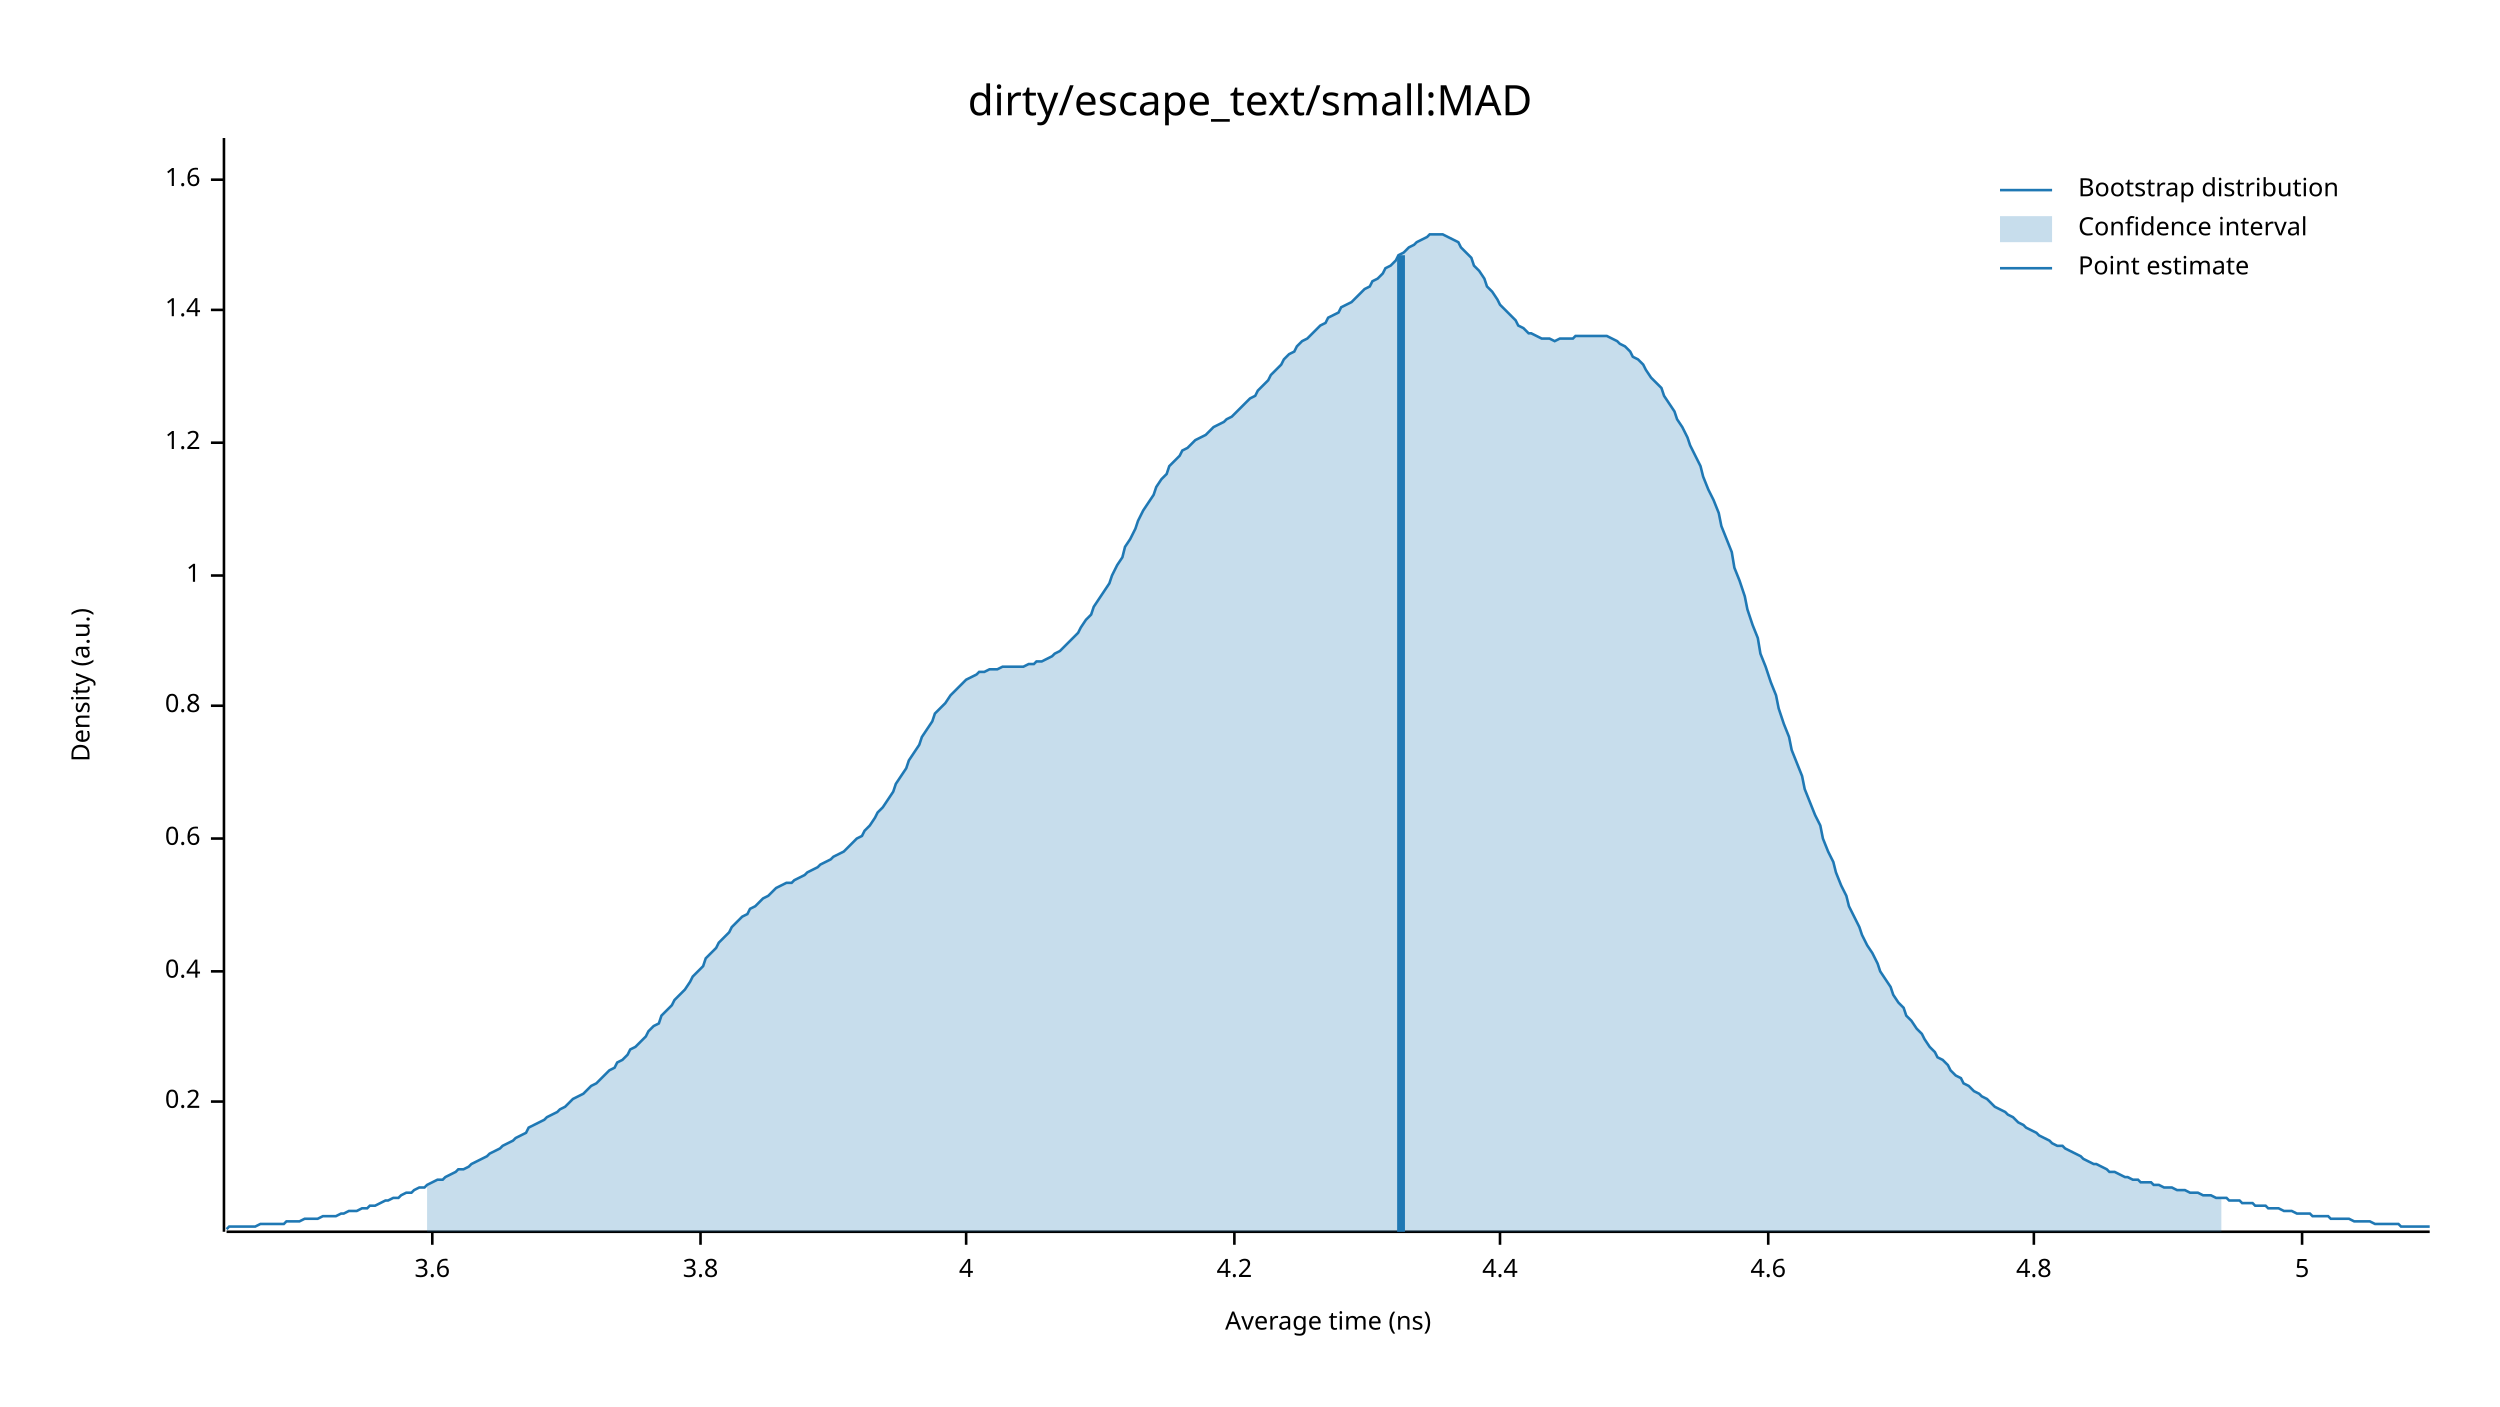
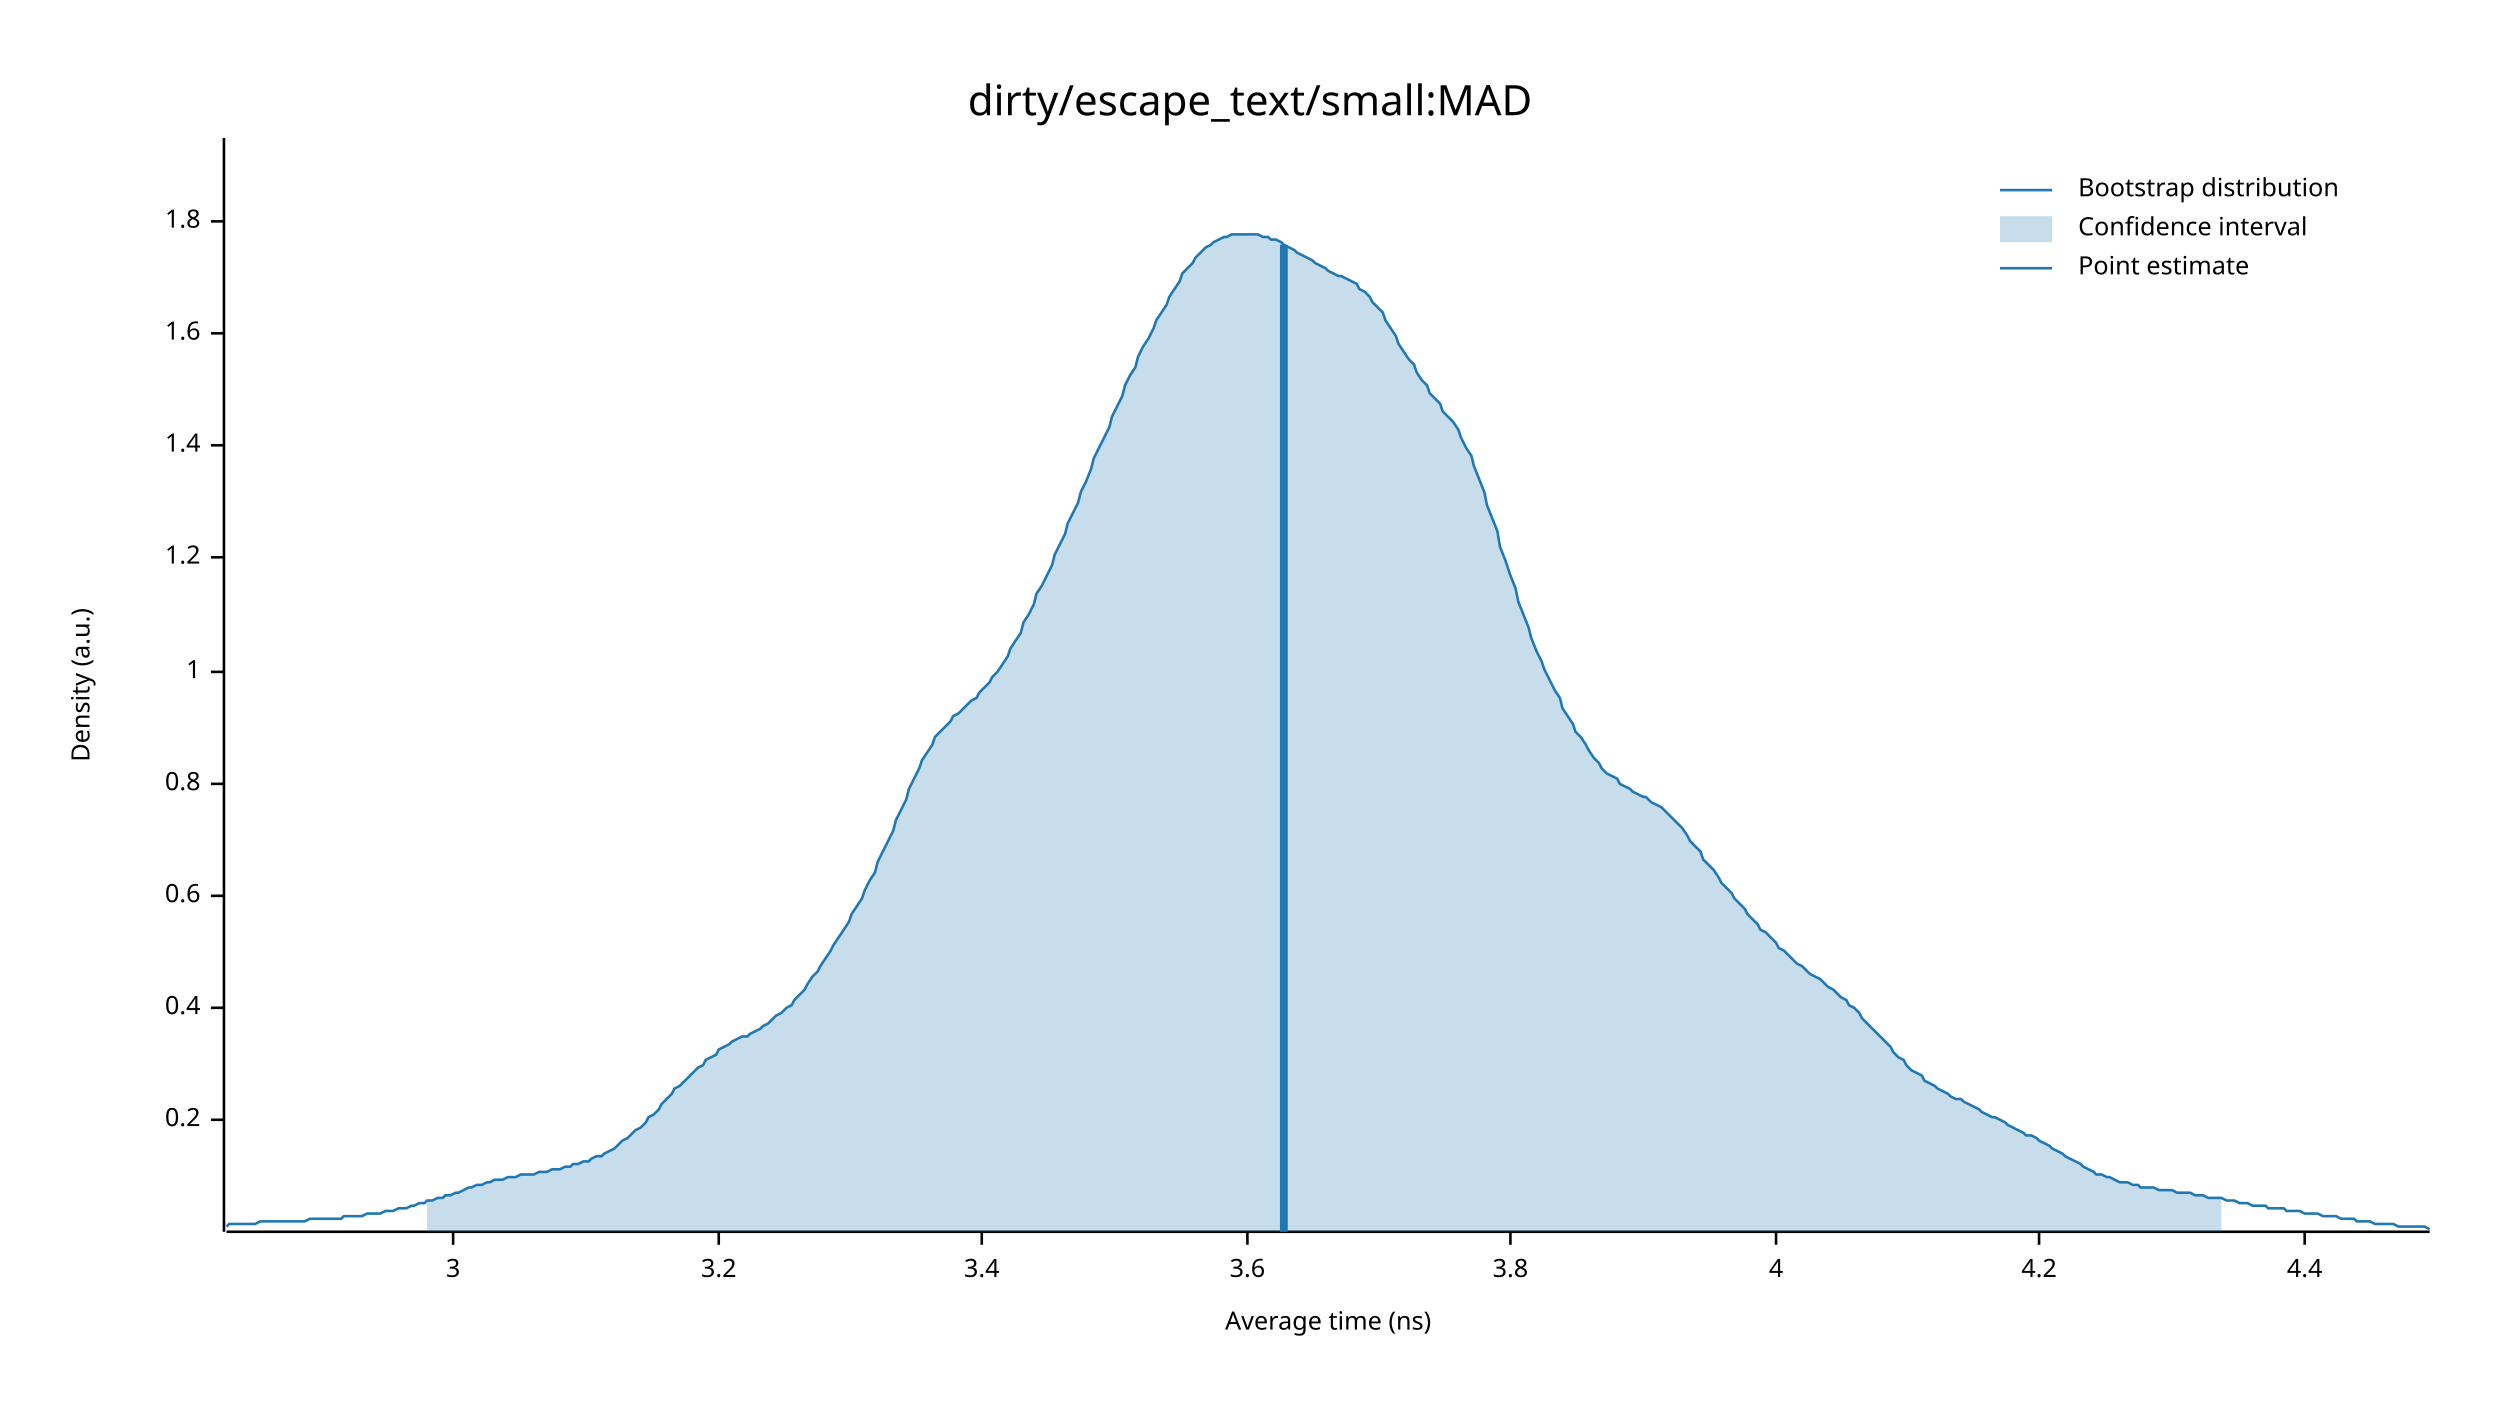
<svg xmlns="http://www.w3.org/2000/svg" width="960" height="540" viewBox="0 0 960 540">
  <text x="480" y="32" dy="0.76em" text-anchor="middle" font-family="sans-serif" font-size="16.129" opacity="1" fill="#000000">
dirty/escape_text/small:MAD
</text>
  <text x="27" y="263" dy="0.76em" text-anchor="middle" font-family="sans-serif" font-size="9.677" opacity="1" fill="#000000" transform="rotate(270, 27, 263)">
Density (a.u.)
</text>
  <text x="510" y="513" dy="-0.5ex" text-anchor="middle" font-family="sans-serif" font-size="9.677" opacity="1" fill="#000000">
Average time (ns)
</text>
  <polyline fill="none" opacity="1" stroke="#000000" stroke-width="1" points="86,53 86,473 " />
-   <text x="77" y="423" dy="0.5ex" text-anchor="end" font-family="sans-serif" font-size="9.677" opacity="1" fill="#000000">
+   <text x="77" y="430" dy="0.5ex" text-anchor="end" font-family="sans-serif" font-size="9.677" opacity="1" fill="#000000">
0.2
</text>
-   <polyline fill="none" opacity="1" stroke="#000000" stroke-width="1" points="81,423 86,423 " />
-   <text x="77" y="373" dy="0.5ex" text-anchor="end" font-family="sans-serif" font-size="9.677" opacity="1" fill="#000000">
+   <polyline fill="none" opacity="1" stroke="#000000" stroke-width="1" points="81,430 86,430 " />
+   <text x="77" y="387" dy="0.5ex" text-anchor="end" font-family="sans-serif" font-size="9.677" opacity="1" fill="#000000">
0.4
</text>
-   <polyline fill="none" opacity="1" stroke="#000000" stroke-width="1" points="81,373 86,373 " />
-   <text x="77" y="322" dy="0.5ex" text-anchor="end" font-family="sans-serif" font-size="9.677" opacity="1" fill="#000000">
+   <polyline fill="none" opacity="1" stroke="#000000" stroke-width="1" points="81,387 86,387 " />
+   <text x="77" y="344" dy="0.5ex" text-anchor="end" font-family="sans-serif" font-size="9.677" opacity="1" fill="#000000">
0.6
</text>
-   <polyline fill="none" opacity="1" stroke="#000000" stroke-width="1" points="81,322 86,322 " />
-   <text x="77" y="271" dy="0.5ex" text-anchor="end" font-family="sans-serif" font-size="9.677" opacity="1" fill="#000000">
+   <polyline fill="none" opacity="1" stroke="#000000" stroke-width="1" points="81,344 86,344 " />
+   <text x="77" y="301" dy="0.5ex" text-anchor="end" font-family="sans-serif" font-size="9.677" opacity="1" fill="#000000">
0.8
</text>
-   <polyline fill="none" opacity="1" stroke="#000000" stroke-width="1" points="81,271 86,271 " />
-   <text x="77" y="221" dy="0.5ex" text-anchor="end" font-family="sans-serif" font-size="9.677" opacity="1" fill="#000000">
+   <polyline fill="none" opacity="1" stroke="#000000" stroke-width="1" points="81,301 86,301 " />
+   <text x="77" y="258" dy="0.5ex" text-anchor="end" font-family="sans-serif" font-size="9.677" opacity="1" fill="#000000">
1
</text>
-   <polyline fill="none" opacity="1" stroke="#000000" stroke-width="1" points="81,221 86,221 " />
-   <text x="77" y="170" dy="0.5ex" text-anchor="end" font-family="sans-serif" font-size="9.677" opacity="1" fill="#000000">
+   <polyline fill="none" opacity="1" stroke="#000000" stroke-width="1" points="81,258 86,258 " />
+   <text x="77" y="214" dy="0.5ex" text-anchor="end" font-family="sans-serif" font-size="9.677" opacity="1" fill="#000000">
1.2
</text>
-   <polyline fill="none" opacity="1" stroke="#000000" stroke-width="1" points="81,170 86,170 " />
-   <text x="77" y="119" dy="0.5ex" text-anchor="end" font-family="sans-serif" font-size="9.677" opacity="1" fill="#000000">
+   <polyline fill="none" opacity="1" stroke="#000000" stroke-width="1" points="81,214 86,214 " />
+   <text x="77" y="171" dy="0.5ex" text-anchor="end" font-family="sans-serif" font-size="9.677" opacity="1" fill="#000000">
1.4
</text>
-   <polyline fill="none" opacity="1" stroke="#000000" stroke-width="1" points="81,119 86,119 " />
-   <text x="77" y="69" dy="0.5ex" text-anchor="end" font-family="sans-serif" font-size="9.677" opacity="1" fill="#000000">
+   <polyline fill="none" opacity="1" stroke="#000000" stroke-width="1" points="81,171 86,171 " />
+   <text x="77" y="128" dy="0.5ex" text-anchor="end" font-family="sans-serif" font-size="9.677" opacity="1" fill="#000000">
1.6
</text>
-   <polyline fill="none" opacity="1" stroke="#000000" stroke-width="1" points="81,69 86,69 " />
+   <polyline fill="none" opacity="1" stroke="#000000" stroke-width="1" points="81,128 86,128 " />
+   <text x="77" y="85" dy="0.5ex" text-anchor="end" font-family="sans-serif" font-size="9.677" opacity="1" fill="#000000">
+ 1.8
+ </text>
+   <polyline fill="none" opacity="1" stroke="#000000" stroke-width="1" points="81,85 86,85 " />
  <polyline fill="none" opacity="1" stroke="#000000" stroke-width="1" points="87,473 933,473 " />
-   <text x="166" y="483" dy="0.76em" text-anchor="middle" font-family="sans-serif" font-size="9.677" opacity="1" fill="#000000">
+   <text x="174" y="483" dy="0.76em" text-anchor="middle" font-family="sans-serif" font-size="9.677" opacity="1" fill="#000000">
+ 3
+ </text>
+   <polyline fill="none" opacity="1" stroke="#000000" stroke-width="1" points="174,473 174,478 " />
+   <text x="276" y="483" dy="0.76em" text-anchor="middle" font-family="sans-serif" font-size="9.677" opacity="1" fill="#000000">
+ 3.2
+ </text>
+   <polyline fill="none" opacity="1" stroke="#000000" stroke-width="1" points="276,473 276,478 " />
+   <text x="377" y="483" dy="0.76em" text-anchor="middle" font-family="sans-serif" font-size="9.677" opacity="1" fill="#000000">
+ 3.4
+ </text>
+   <polyline fill="none" opacity="1" stroke="#000000" stroke-width="1" points="377,473 377,478 " />
+   <text x="479" y="483" dy="0.76em" text-anchor="middle" font-family="sans-serif" font-size="9.677" opacity="1" fill="#000000">
3.6
</text>
-   <polyline fill="none" opacity="1" stroke="#000000" stroke-width="1" points="166,473 166,478 " />
-   <text x="269" y="483" dy="0.76em" text-anchor="middle" font-family="sans-serif" font-size="9.677" opacity="1" fill="#000000">
+   <polyline fill="none" opacity="1" stroke="#000000" stroke-width="1" points="479,473 479,478 " />
+   <text x="580" y="483" dy="0.76em" text-anchor="middle" font-family="sans-serif" font-size="9.677" opacity="1" fill="#000000">
3.8
</text>
-   <polyline fill="none" opacity="1" stroke="#000000" stroke-width="1" points="269,473 269,478 " />
-   <text x="371" y="483" dy="0.76em" text-anchor="middle" font-family="sans-serif" font-size="9.677" opacity="1" fill="#000000">
+   <polyline fill="none" opacity="1" stroke="#000000" stroke-width="1" points="580,473 580,478 " />
+   <text x="682" y="483" dy="0.76em" text-anchor="middle" font-family="sans-serif" font-size="9.677" opacity="1" fill="#000000">
4
</text>
-   <polyline fill="none" opacity="1" stroke="#000000" stroke-width="1" points="371,473 371,478 " />
-   <text x="474" y="483" dy="0.76em" text-anchor="middle" font-family="sans-serif" font-size="9.677" opacity="1" fill="#000000">
+   <polyline fill="none" opacity="1" stroke="#000000" stroke-width="1" points="682,473 682,478 " />
+   <text x="783" y="483" dy="0.76em" text-anchor="middle" font-family="sans-serif" font-size="9.677" opacity="1" fill="#000000">
4.2
</text>
-   <polyline fill="none" opacity="1" stroke="#000000" stroke-width="1" points="474,473 474,478 " />
-   <text x="576" y="483" dy="0.76em" text-anchor="middle" font-family="sans-serif" font-size="9.677" opacity="1" fill="#000000">
+   <polyline fill="none" opacity="1" stroke="#000000" stroke-width="1" points="783,473 783,478 " />
+   <text x="885" y="483" dy="0.76em" text-anchor="middle" font-family="sans-serif" font-size="9.677" opacity="1" fill="#000000">
4.4
</text>
-   <polyline fill="none" opacity="1" stroke="#000000" stroke-width="1" points="576,473 576,478 " />
-   <text x="679" y="483" dy="0.76em" text-anchor="middle" font-family="sans-serif" font-size="9.677" opacity="1" fill="#000000">
- 4.6
- </text>
-   <polyline fill="none" opacity="1" stroke="#000000" stroke-width="1" points="679,473 679,478 " />
-   <text x="781" y="483" dy="0.76em" text-anchor="middle" font-family="sans-serif" font-size="9.677" opacity="1" fill="#000000">
- 4.8
- </text>
-   <polyline fill="none" opacity="1" stroke="#000000" stroke-width="1" points="781,473 781,478 " />
-   <text x="884" y="483" dy="0.76em" text-anchor="middle" font-family="sans-serif" font-size="9.677" opacity="1" fill="#000000">
- 5
- </text>
-   <polyline fill="none" opacity="1" stroke="#000000" stroke-width="1" points="884,473 884,478 " />
-   <polyline fill="none" opacity="1" stroke="#1F78B4" stroke-width="1" points="87,472 88,471 90,471 92,471 93,471 95,471 97,471 98,471 100,470 102,470 103,470 105,470 107,470 109,470 110,469 112,469 114,469 115,469 117,468 119,468 120,468 122,468 124,467 125,467 127,467 129,467 131,466 132,466 134,465 136,465 137,465 139,464 141,464 142,463 144,463 146,462 148,461 149,461 151,460 153,460 154,459 156,458 158,458 159,457 161,456 163,456 164,455 166,454 168,453 170,453 171,452 173,451 175,450 176,449 178,449 180,448 181,447 183,446 185,445 187,444 188,443 190,442 192,441 193,440 195,439 197,438 198,437 200,436 202,435 203,433 205,432 207,431 209,430 210,429 212,428 214,427 215,426 217,425 219,423 220,422 222,421 224,420 226,418 227,417 229,416 231,414 232,413 234,411 236,410 237,408 239,407 241,405 242,403 244,402 246,400 248,398 249,396 251,394 253,393 254,390 256,388 258,386 259,384 261,382 263,380 265,377 266,375 268,373 270,371 271,368 273,366 275,364 276,362 278,360 280,358 281,356 283,354 285,352 287,351 288,349 290,348 292,346 293,345 295,344 297,342 298,341 300,340 302,339 304,339 305,338 307,337 309,336 310,335 312,334 314,333 315,332 317,331 319,330 320,329 322,328 324,327 326,325 327,324 329,322 331,321 332,319 334,317 336,314 337,312 339,310 341,307 343,304 344,301 346,298 348,295 349,292 351,289 353,286 354,283 356,280 358,277 359,274 361,272 363,270 365,267 366,266 368,264 370,262 371,261 373,260 375,259 376,258 378,258 380,257 381,257 383,257 385,256 387,256 388,256 390,256 392,256 393,256 395,255 397,255 398,254 400,254 402,253 404,252 405,251 407,250 409,248 410,247 412,245 414,243 415,241 417,238 419,236 420,233 422,230 424,227 426,224 427,221 429,217 431,214 432,210 434,207 436,203 437,200 439,196 441,193 443,190 444,187 446,184 448,182 449,179 451,177 453,175 454,173 456,172 458,170 459,169 461,168 463,167 465,165 466,164 468,163 470,162 471,161 473,160 475,158 476,157 478,155 480,153 482,152 483,150 485,148 487,146 488,144 490,142 492,140 493,138 495,136 497,135 498,133 500,131 502,130 504,128 505,127 507,125 509,124 510,122 512,121 514,120 515,118 517,117 519,116 521,114 522,113 524,111 526,110 527,108 529,107 531,105 532,103 534,102 536,100 537,98 539,97 541,95 543,94 544,93 546,92 548,91 549,90 551,90 553,90 554,90 556,91 558,92 560,93 561,95 563,97 565,99 566,102 568,104 570,107 571,110 573,112 575,115 576,117 578,119 580,121 582,123 583,125 585,126 587,128 588,128 590,129 592,130 593,130 595,130 597,131 599,130 600,130 602,130 604,130 605,129 607,129 609,129 610,129 612,129 614,129 615,129 617,129 619,130 621,131 622,132 624,133 626,135 627,137 629,138 631,140 632,142 634,145 636,147 638,149 639,152 641,155 643,158 644,161 646,164 648,168 649,171 651,175 653,179 654,183 656,188 658,192 660,197 661,202 663,207 665,212 666,218 668,223 670,229 671,234 673,240 675,245 676,251 678,256 680,262 682,267 683,272 685,278 687,283 688,288 690,293 692,298 693,303 695,308 697,313 699,317 700,322 702,327 704,331 705,335 707,340 709,344 710,348 712,352 714,356 715,359 717,363 719,366 721,370 722,373 724,376 726,379 727,382 729,385 731,387 732,390 734,392 736,395 738,397 739,399 741,402 743,404 744,406 746,407 748,409 749,411 751,413 753,414 754,416 756,417 758,419 760,420 761,421 763,422 765,424 766,425 768,426 770,427 771,428 773,429 775,431 777,432 778,433 780,434 782,435 783,436 785,437 787,438 788,439 790,440 792,440 793,441 795,442 797,443 799,444 800,445 802,446 804,447 805,447 807,448 809,449 810,450 812,450 814,451 816,452 817,452 819,453 821,453 822,454 824,454 826,454 827,455 829,455 831,456 832,456 834,456 836,457 838,457 839,457 841,458 843,458 844,458 846,459 848,459 849,459 851,460 853,460 855,460 856,461 858,461 860,461 861,462 863,462 865,462 866,463 868,463 870,463 871,464 873,464 875,464 877,465 878,465 880,465 882,466 883,466 885,466 887,466 888,467 890,467 892,467 894,467 895,468 897,468 899,468 900,468 902,468 904,469 905,469 907,469 909,469 910,469 912,470 914,470 916,470 917,470 919,470 921,470 922,471 924,471 926,471 927,471 929,471 931,471 933,471 " />
-   <polygon opacity="0.25" fill="#1F78B4" points="164,455 166,454 168,453 170,453 171,452 173,451 175,450 176,449 178,449 180,448 181,447 183,446 185,445 187,444 188,443 190,442 192,441 193,440 195,439 197,438 198,437 200,436 202,435 203,433 205,432 207,431 209,430 210,429 212,428 214,427 215,426 217,425 219,423 220,422 222,421 224,420 226,418 227,417 229,416 231,414 232,413 234,411 236,410 237,408 239,407 241,405 242,403 244,402 246,400 248,398 249,396 251,394 253,393 254,390 256,388 258,386 259,384 261,382 263,380 265,377 266,375 268,373 270,371 271,368 273,366 275,364 276,362 278,360 280,358 281,356 283,354 285,352 287,351 288,349 290,348 292,346 293,345 295,344 297,342 298,341 300,340 302,339 304,339 305,338 307,337 309,336 310,335 312,334 314,333 315,332 317,331 319,330 320,329 322,328 324,327 326,325 327,324 329,322 331,321 332,319 334,317 336,314 337,312 339,310 341,307 343,304 344,301 346,298 348,295 349,292 351,289 353,286 354,283 356,280 358,277 359,274 361,272 363,270 365,267 366,266 368,264 370,262 371,261 373,260 375,259 376,258 378,258 380,257 381,257 383,257 385,256 387,256 388,256 390,256 392,256 393,256 395,255 397,255 398,254 400,254 402,253 404,252 405,251 407,250 409,248 410,247 412,245 414,243 415,241 417,238 419,236 420,233 422,230 424,227 426,224 427,221 429,217 431,214 432,210 434,207 436,203 437,200 439,196 441,193 443,190 444,187 446,184 448,182 449,179 451,177 453,175 454,173 456,172 458,170 459,169 461,168 463,167 465,165 466,164 468,163 470,162 471,161 473,160 475,158 476,157 478,155 480,153 482,152 483,150 485,148 487,146 488,144 490,142 492,140 493,138 495,136 497,135 498,133 500,131 502,130 504,128 505,127 507,125 509,124 510,122 512,121 514,120 515,118 517,117 519,116 521,114 522,113 524,111 526,110 527,108 529,107 531,105 532,103 534,102 536,100 537,98 539,97 541,95 543,94 544,93 546,92 548,91 549,90 551,90 553,90 554,90 556,91 558,92 560,93 561,95 563,97 565,99 566,102 568,104 570,107 571,110 573,112 575,115 576,117 578,119 580,121 582,123 583,125 585,126 587,128 588,128 590,129 592,130 593,130 595,130 597,131 599,130 600,130 602,130 604,130 605,129 607,129 609,129 610,129 612,129 614,129 615,129 617,129 619,130 621,131 622,132 624,133 626,135 627,137 629,138 631,140 632,142 634,145 636,147 638,149 639,152 641,155 643,158 644,161 646,164 648,168 649,171 651,175 653,179 654,183 656,188 658,192 660,197 661,202 663,207 665,212 666,218 668,223 670,229 671,234 673,240 675,245 676,251 678,256 680,262 682,267 683,272 685,278 687,283 688,288 690,293 692,298 693,303 695,308 697,313 699,317 700,322 702,327 704,331 705,335 707,340 709,344 710,348 712,352 714,356 715,359 717,363 719,366 721,370 722,373 724,376 726,379 727,382 729,385 731,387 732,390 734,392 736,395 738,397 739,399 741,402 743,404 744,406 746,407 748,409 749,411 751,413 753,414 754,416 756,417 758,419 760,420 761,421 763,422 765,424 766,425 768,426 770,427 771,428 773,429 775,431 777,432 778,433 780,434 782,435 783,436 785,437 787,438 788,439 790,440 792,440 793,441 795,442 797,443 799,444 800,445 802,446 804,447 805,447 807,448 809,449 810,450 812,450 814,451 816,452 817,452 819,453 821,453 822,454 824,454 826,454 827,455 829,455 831,456 832,456 834,456 836,457 838,457 839,457 841,458 843,458 844,458 846,459 848,459 849,459 851,460 853,460 853,473 164,473 " />
-   <polyline fill="none" opacity="1" stroke="#1F78B4" stroke-width="3" points="538,473 538,98 " />
+   <polyline fill="none" opacity="1" stroke="#000000" stroke-width="1" points="885,473 885,478 " />
+   <polyline fill="none" opacity="1" stroke="#1F78B4" stroke-width="1" points="87,471 88,470 90,470 92,470 93,470 95,470 97,470 98,470 100,469 102,469 103,469 105,469 107,469 109,469 110,469 112,469 114,469 115,469 117,469 119,468 120,468 122,468 124,468 125,468 127,468 129,468 131,468 132,467 134,467 136,467 137,467 139,467 141,466 142,466 144,466 146,466 148,465 149,465 151,465 153,464 154,464 156,464 158,463 159,463 161,462 163,462 164,461 166,461 168,460 170,460 171,459 173,459 175,458 176,458 178,457 180,456 181,456 183,455 185,455 187,454 188,454 190,453 192,453 193,453 195,452 197,452 198,452 200,451 202,451 203,451 205,451 207,450 209,450 210,450 212,449 214,449 215,449 217,448 219,448 220,447 222,447 224,446 226,446 227,445 229,444 231,444 232,443 234,442 236,441 237,440 239,438 241,437 242,436 244,434 246,433 248,431 249,429 251,428 253,426 254,424 256,422 258,420 259,418 261,417 263,415 265,413 266,412 268,410 270,409 271,407 273,406 275,405 276,403 278,402 280,401 281,400 283,399 285,398 287,398 288,397 290,396 292,395 293,394 295,393 297,391 298,390 300,389 302,387 304,386 305,384 307,382 309,380 310,378 312,375 314,373 315,371 317,368 319,365 320,363 322,360 324,357 326,354 327,351 329,348 331,345 332,342 334,338 336,335 337,331 339,327 341,323 343,319 344,315 346,311 348,307 349,303 351,299 353,295 354,292 356,289 358,286 359,283 361,281 363,279 365,277 366,275 368,274 370,272 371,271 373,269 375,268 376,266 378,264 380,262 381,260 383,258 385,255 387,252 388,249 390,246 392,243 393,239 395,236 397,232 398,228 400,225 402,221 404,217 405,213 407,209 409,205 410,201 412,197 414,193 415,189 417,185 419,180 420,176 422,172 424,168 426,164 427,160 429,156 431,152 432,148 434,144 436,141 437,137 439,133 441,130 443,126 444,123 446,120 448,117 449,114 451,111 453,108 454,105 456,103 458,101 459,99 461,97 463,95 465,94 466,93 468,92 470,91 471,91 473,90 475,90 476,90 478,90 480,90 482,90 483,90 485,91 487,91 488,92 490,92 492,93 493,94 495,95 497,96 498,97 500,98 502,99 504,100 505,101 507,102 509,103 510,104 512,105 514,106 515,106 517,107 519,108 521,109 522,111 524,112 526,114 527,116 529,118 531,120 532,123 534,126 536,129 537,132 539,135 541,138 543,140 544,143 546,146 548,148 549,151 551,153 553,155 554,158 556,160 558,162 560,165 561,168 563,172 565,175 566,179 568,184 570,189 571,194 573,199 575,204 576,210 578,215 580,221 582,226 583,231 585,236 587,241 588,245 590,250 592,254 593,257 595,261 597,265 599,268 600,272 602,275 604,278 605,281 607,283 609,286 610,288 612,291 614,293 615,295 617,297 619,298 621,299 622,301 624,302 626,303 627,304 629,305 631,306 632,306 634,308 636,309 638,310 639,311 641,313 643,315 644,316 646,318 648,321 649,323 651,325 653,327 654,330 656,332 658,334 660,337 661,339 663,341 665,343 666,345 668,347 670,349 671,351 673,353 675,355 676,357 678,358 680,360 682,362 683,364 685,365 687,367 688,368 690,370 692,371 693,372 695,374 697,375 699,376 700,377 702,379 704,380 705,381 707,383 709,384 710,386 712,387 714,389 715,391 717,393 719,395 721,397 722,398 724,400 726,402 727,404 729,406 731,407 732,409 734,411 736,412 738,413 739,415 741,416 743,417 744,418 746,419 748,420 749,421 751,422 753,422 754,423 756,424 758,425 760,426 761,427 763,428 765,429 766,429 768,430 770,431 771,432 773,433 775,434 777,435 778,436 780,436 782,437 783,438 785,439 787,440 788,441 790,442 792,443 793,444 795,445 797,446 799,447 800,448 802,449 804,450 805,451 807,451 809,452 810,452 812,453 814,454 816,454 817,454 819,455 821,455 822,456 824,456 826,456 827,456 829,457 831,457 832,457 834,457 836,458 838,458 839,458 841,458 843,459 844,459 846,459 848,460 849,460 851,460 853,460 855,461 856,461 858,461 860,462 861,462 863,462 865,463 866,463 868,463 870,463 871,464 873,464 875,464 877,464 878,465 880,465 882,465 883,465 885,466 887,466 888,466 890,466 892,467 894,467 895,467 897,467 899,468 900,468 902,468 904,468 905,469 907,469 909,469 910,469 912,470 914,470 916,470 917,470 919,470 921,471 922,471 924,471 926,471 927,471 929,471 931,471 933,472 " />
+   <polygon opacity="0.25" fill="#1F78B4" points="164,461 166,461 168,460 170,460 171,459 173,459 175,458 176,458 178,457 180,456 181,456 183,455 185,455 187,454 188,454 190,453 192,453 193,453 195,452 197,452 198,452 200,451 202,451 203,451 205,451 207,450 209,450 210,450 212,449 214,449 215,449 217,448 219,448 220,447 222,447 224,446 226,446 227,445 229,444 231,444 232,443 234,442 236,441 237,440 239,438 241,437 242,436 244,434 246,433 248,431 249,429 251,428 253,426 254,424 256,422 258,420 259,418 261,417 263,415 265,413 266,412 268,410 270,409 271,407 273,406 275,405 276,403 278,402 280,401 281,400 283,399 285,398 287,398 288,397 290,396 292,395 293,394 295,393 297,391 298,390 300,389 302,387 304,386 305,384 307,382 309,380 310,378 312,375 314,373 315,371 317,368 319,365 320,363 322,360 324,357 326,354 327,351 329,348 331,345 332,342 334,338 336,335 337,331 339,327 341,323 343,319 344,315 346,311 348,307 349,303 351,299 353,295 354,292 356,289 358,286 359,283 361,281 363,279 365,277 366,275 368,274 370,272 371,271 373,269 375,268 376,266 378,264 380,262 381,260 383,258 385,255 387,252 388,249 390,246 392,243 393,239 395,236 397,232 398,228 400,225 402,221 404,217 405,213 407,209 409,205 410,201 412,197 414,193 415,189 417,185 419,180 420,176 422,172 424,168 426,164 427,160 429,156 431,152 432,148 434,144 436,141 437,137 439,133 441,130 443,126 444,123 446,120 448,117 449,114 451,111 453,108 454,105 456,103 458,101 459,99 461,97 463,95 465,94 466,93 468,92 470,91 471,91 473,90 475,90 476,90 478,90 480,90 482,90 483,90 485,91 487,91 488,92 490,92 492,93 493,94 495,95 497,96 498,97 500,98 502,99 504,100 505,101 507,102 509,103 510,104 512,105 514,106 515,106 517,107 519,108 521,109 522,111 524,112 526,114 527,116 529,118 531,120 532,123 534,126 536,129 537,132 539,135 541,138 543,140 544,143 546,146 548,148 549,151 551,153 553,155 554,158 556,160 558,162 560,165 561,168 563,172 565,175 566,179 568,184 570,189 571,194 573,199 575,204 576,210 578,215 580,221 582,226 583,231 585,236 587,241 588,245 590,250 592,254 593,257 595,261 597,265 599,268 600,272 602,275 604,278 605,281 607,283 609,286 610,288 612,291 614,293 615,295 617,297 619,298 621,299 622,301 624,302 626,303 627,304 629,305 631,306 632,306 634,308 636,309 638,310 639,311 641,313 643,315 644,316 646,318 648,321 649,323 651,325 653,327 654,330 656,332 658,334 660,337 661,339 663,341 665,343 666,345 668,347 670,349 671,351 673,353 675,355 676,357 678,358 680,360 682,362 683,364 685,365 687,367 688,368 690,370 692,371 693,372 695,374 697,375 699,376 700,377 702,379 704,380 705,381 707,383 709,384 710,386 712,387 714,389 715,391 717,393 719,395 721,397 722,398 724,400 726,402 727,404 729,406 731,407 732,409 734,411 736,412 738,413 739,415 741,416 743,417 744,418 746,419 748,420 749,421 751,422 753,422 754,423 756,424 758,425 760,426 761,427 763,428 765,429 766,429 768,430 770,431 771,432 773,433 775,434 777,435 778,436 780,436 782,437 783,438 785,439 787,440 788,441 790,442 792,443 793,444 795,445 797,446 799,447 800,448 802,449 804,450 805,451 807,451 809,452 810,452 812,453 814,454 816,454 817,454 819,455 821,455 822,456 824,456 826,456 827,456 829,457 831,457 832,457 834,457 836,458 838,458 839,458 841,458 843,459 844,459 846,459 848,460 849,460 851,460 853,460 853,473 164,473 " />
+   <polyline fill="none" opacity="1" stroke="#1F78B4" stroke-width="3" points="493,473 493,94 " />
  <text x="798" y="68" dy="0.76em" text-anchor="start" font-family="sans-serif" font-size="9.677" opacity="1" fill="#000000">
Bootstrap distribution
</text>
  <text x="798" y="83" dy="0.76em" text-anchor="start" font-family="sans-serif" font-size="9.677" opacity="1" fill="#000000">
Confidence interval
</text>
  <text x="798" y="98" dy="0.76em" text-anchor="start" font-family="sans-serif" font-size="9.677" opacity="1" fill="#000000">
Point estimate
</text>
  <polyline fill="none" opacity="1" stroke="#1F78B4" stroke-width="1" points="768,73 788,73 " />
  <rect x="768" y="83" width="20" height="10" opacity="0.25" fill="#1F78B4" stroke="none" />
  <polyline fill="none" opacity="1" stroke="#1F78B4" stroke-width="1" points="768,103 788,103 " />
</svg>
